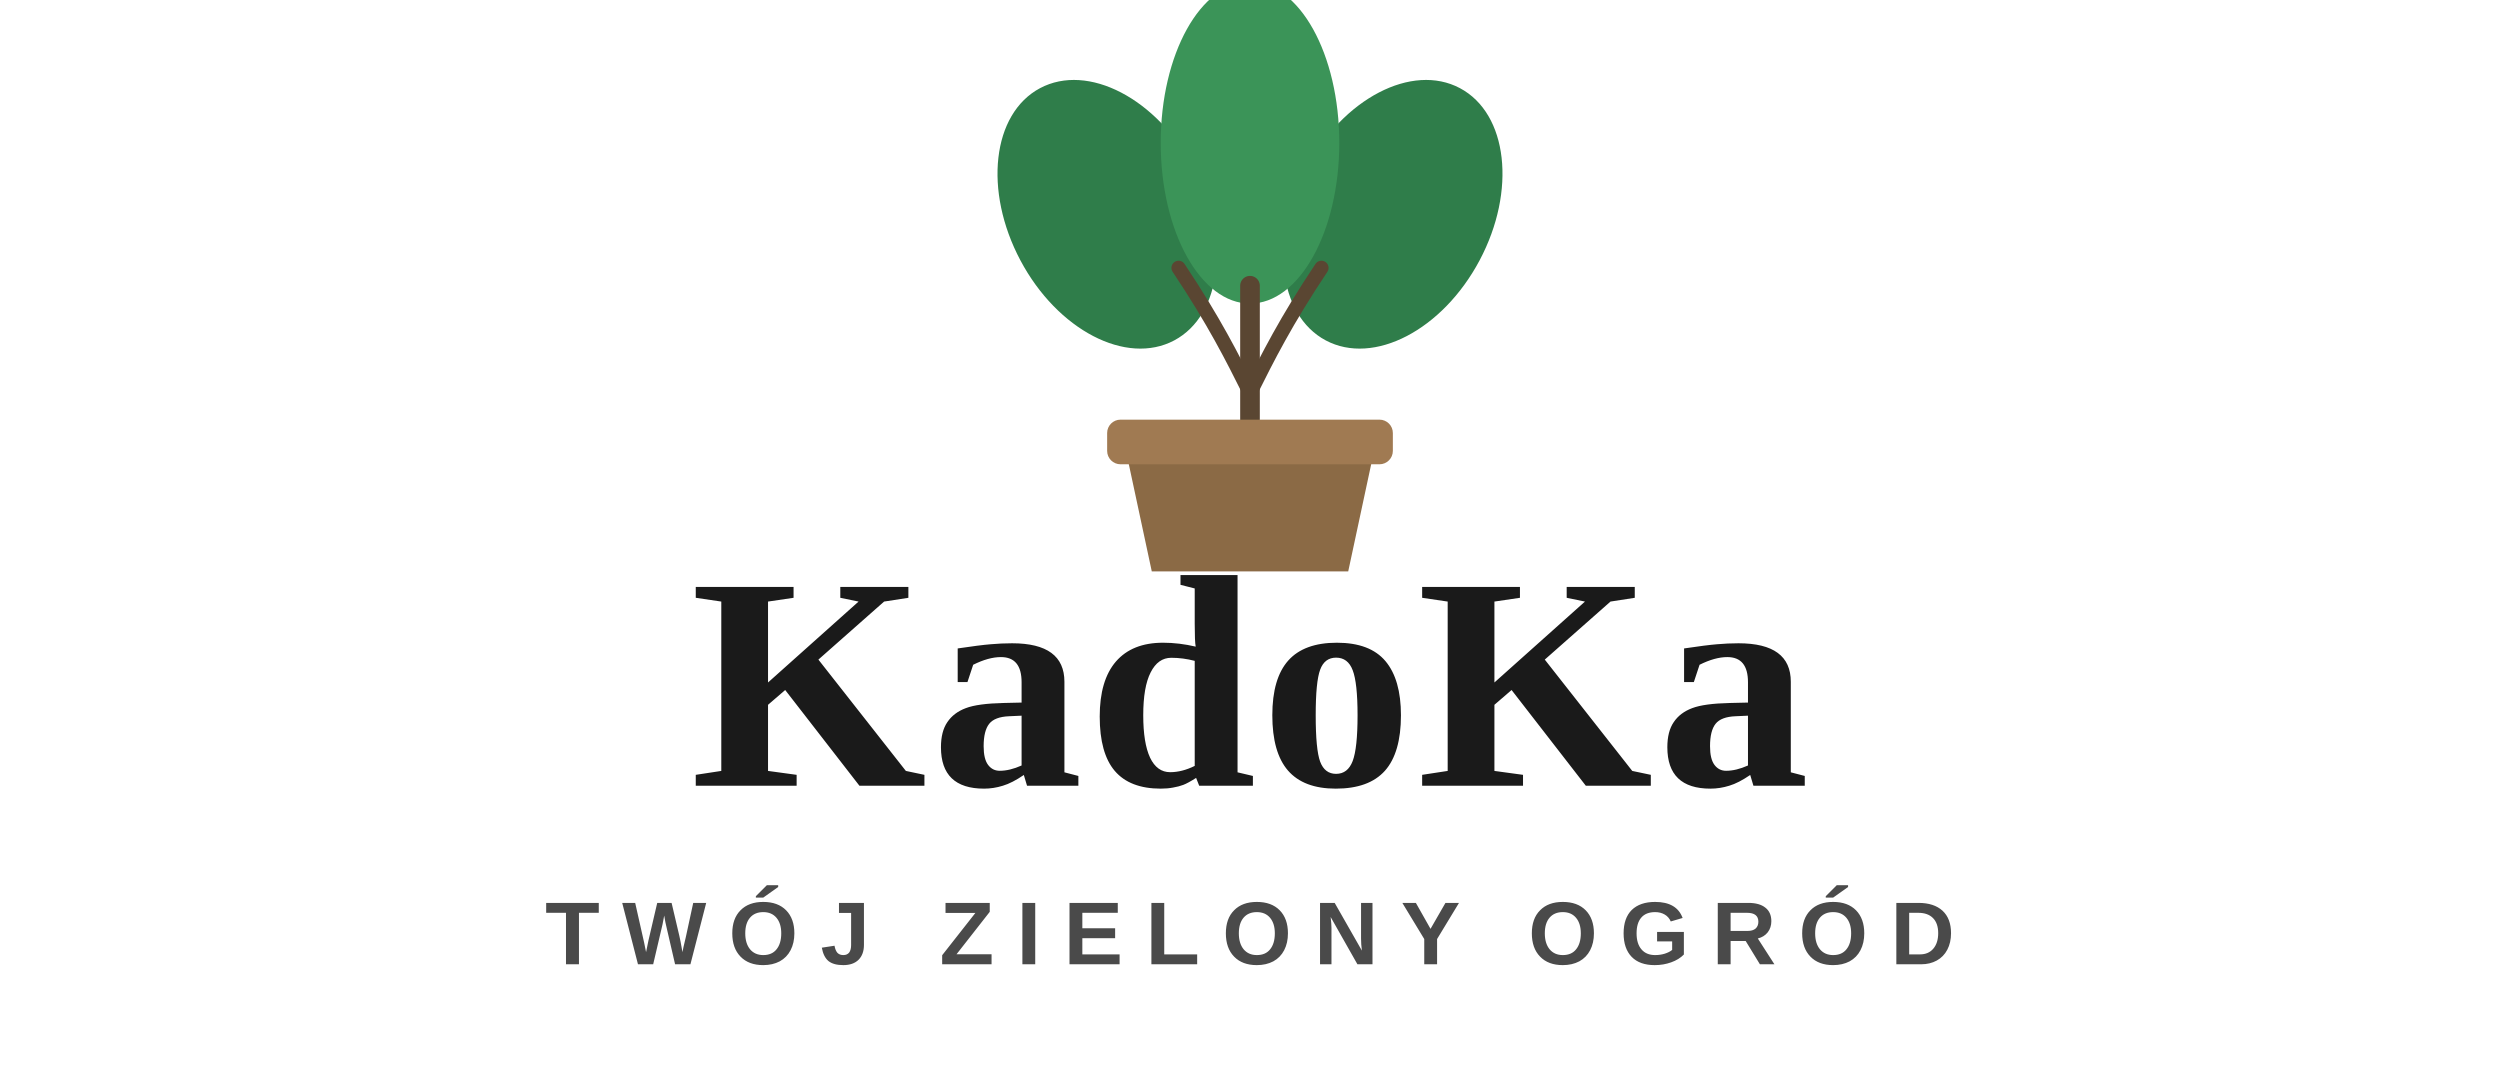
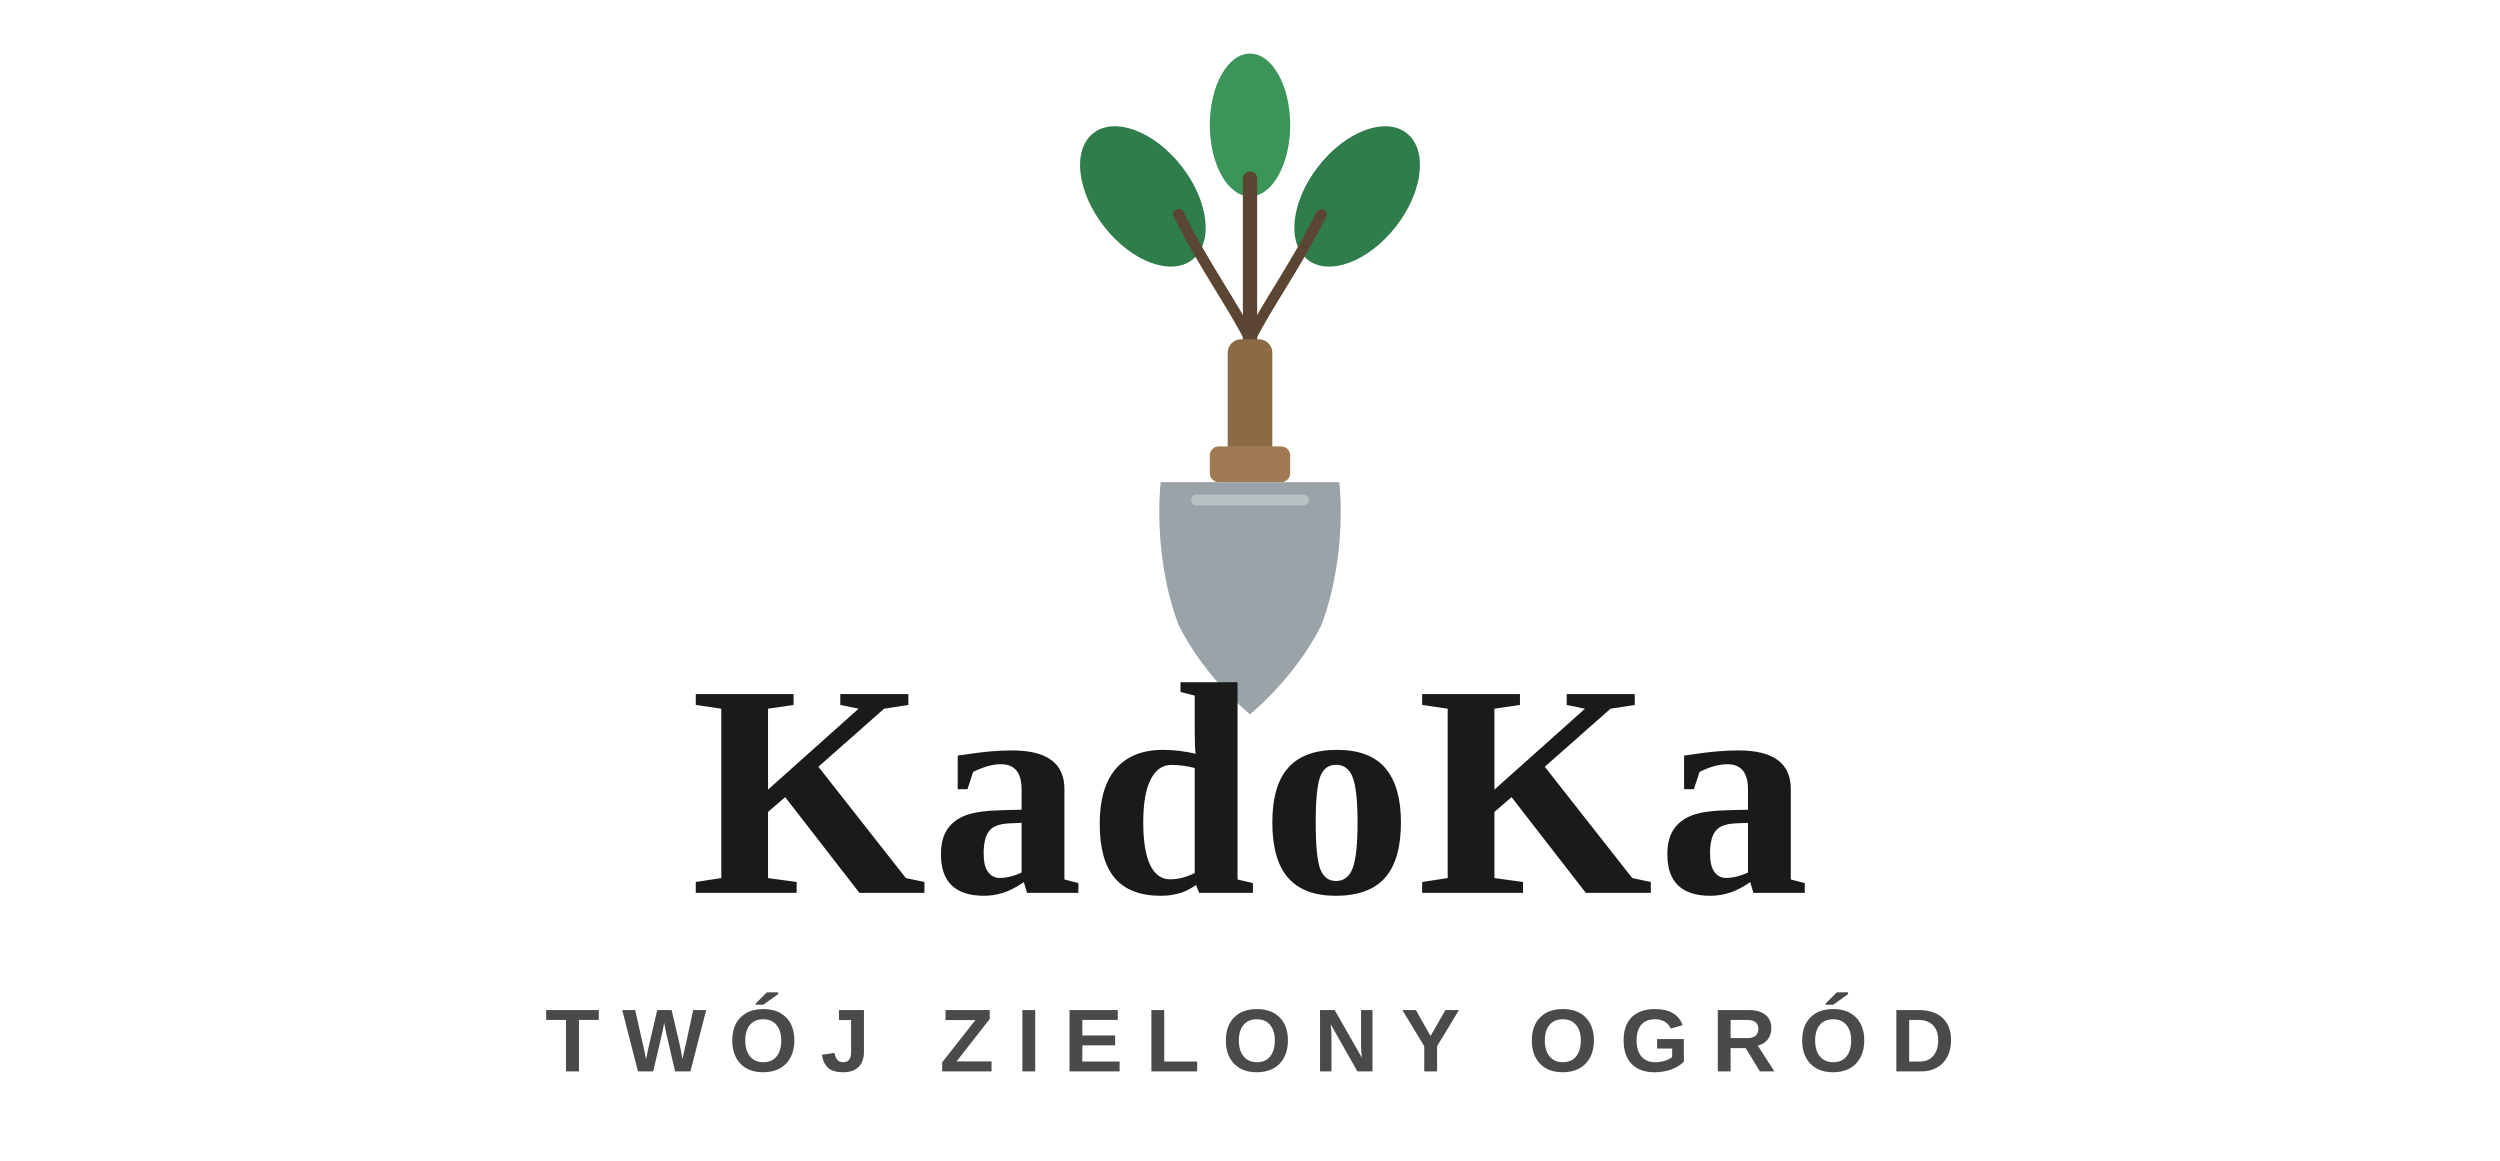
- <svg xmlns="http://www.w3.org/2000/svg" viewBox="0 0 280 120" fill="none" role="img" aria-label="KadoKa — Twój zielony ogród">
-   <g transform="translate(112, 2)">
-     <ellipse cx="12" cy="22" rx="11" ry="16" fill="#2F7D4A" transform="rotate(-28 12 22)" />
-     <ellipse cx="44" cy="22" rx="11" ry="16" fill="#2F7D4A" transform="rotate(28 44 22)" />
-     <ellipse cx="28" cy="14" rx="10" ry="18" fill="#3B9458" />
-     <path d="M28 30 C28 38 28 42 28 48" stroke="#5A4632" stroke-width="2.2" stroke-linecap="round" />
-     <path d="M20 28 C24 34 26 38 28 42" stroke="#5A4632" stroke-width="1.6" stroke-linecap="round" />
-     <path d="M36 28 C32 34 30 38 28 42" stroke="#5A4632" stroke-width="1.6" stroke-linecap="round" />
-     <path d="M14 48 H42 L39 62 H17 Z" fill="#8B6A45" />
-     <rect x="12" y="45" width="32" height="5" rx="1.5" fill="#A07A52" />
+ <svg xmlns="http://www.w3.org/2000/svg" viewBox="0 0 280 130" fill="none" role="img" aria-label="KadoKa — Twój zielony ogród">
+   <g transform="translate(118, 4)">
+     <ellipse cx="10" cy="18" rx="5.5" ry="9" fill="#2F7D4A" transform="rotate(-38 10 18)" />
+     <ellipse cx="34" cy="18" rx="5.5" ry="9" fill="#2F7D4A" transform="rotate(38 34 18)" />
+     <ellipse cx="22" cy="10" rx="4.5" ry="8" fill="#3B9458" />
+     <path d="M22 16 V34" stroke="#5A4632" stroke-width="1.6" stroke-linecap="round" />
+     <path d="M14 20 C17 26 20 30 22 34" stroke="#5A4632" stroke-width="1.2" stroke-linecap="round" />
+     <path d="M30 20 C27 26 24 30 22 34" stroke="#5A4632" stroke-width="1.2" stroke-linecap="round" />
+     <rect x="19.5" y="34" width="5" height="14" rx="1.5" fill="#8B6A45" />
+     <rect x="17.5" y="46" width="9" height="4" rx="1" fill="#A07A52" />
+     <path d="M12 50 H32 C32 50 33 58 30 66 C27 72 22 76 22 76 C22 76 17 72 14 66 C11 58 12 50 12 50Z" fill="#9AA3A8" />
+     <path d="M16 52 H28" stroke="#B8C0C4" stroke-width="1.2" stroke-linecap="round" />
  </g>
-   <text x="140" y="88" text-anchor="middle" fill="#1A1A1A" font-family="Georgia, 'Times New Roman', serif" font-size="34" font-weight="700" letter-spacing="0.5">KadoKa</text>
-   <text x="140" y="108" text-anchor="middle" fill="#4A4A4A" font-family="Arial, Helvetica, sans-serif" font-size="10" font-weight="600" letter-spacing="2.5">TWÓJ ZIELONY OGRÓD</text>
+   <text x="140" y="100" text-anchor="middle" fill="#1A1A1A" font-family="Georgia, 'Times New Roman', serif" font-size="34" font-weight="700" letter-spacing="0.5">KadoKa</text>
+   <text x="140" y="120" text-anchor="middle" fill="#4A4A4A" font-family="Arial, Helvetica, sans-serif" font-size="10" font-weight="600" letter-spacing="2.5">TWÓJ ZIELONY OGRÓD</text>
</svg>
